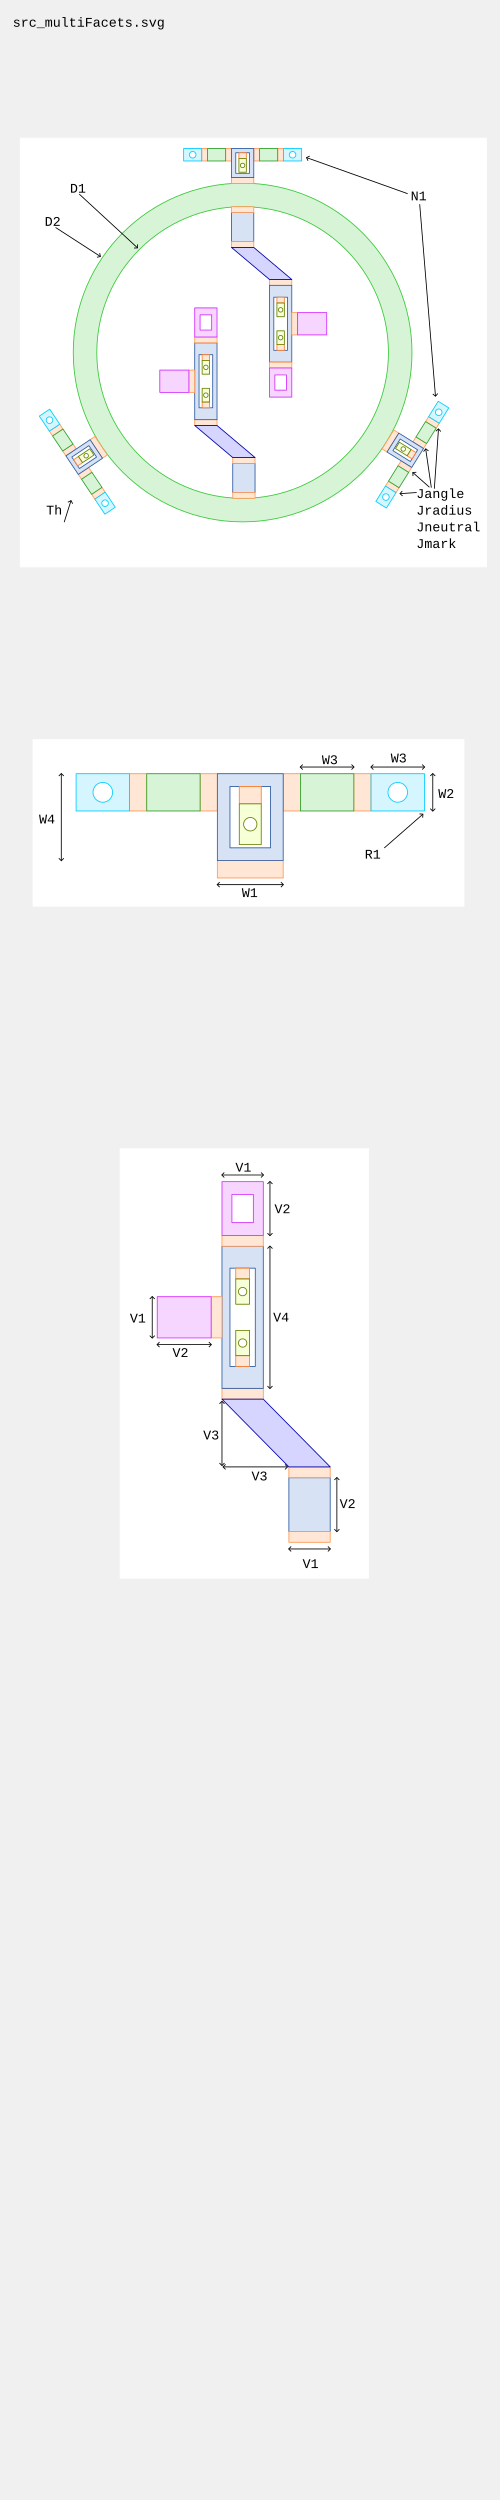
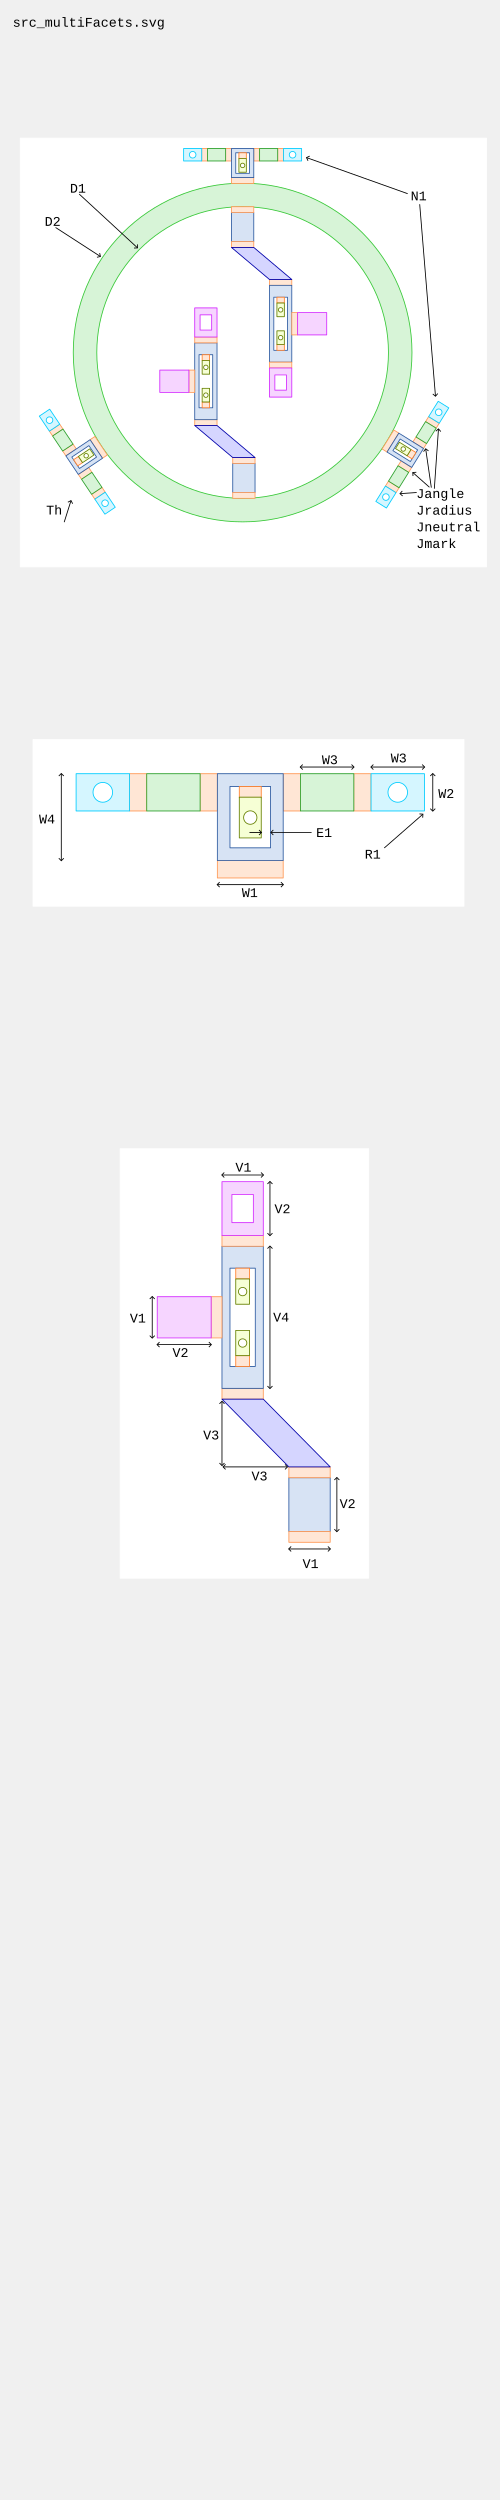
<svg xmlns="http://www.w3.org/2000/svg" width="600" height="3000" viewBox="0 0 158.75 793.75" version="1.1" id="svg1">
  <defs id="defs1">
+     <rect x="308.127" y="1188.36" width="54.958" height="48.652" id="rect25" />
    <rect x="345.93" y="1565.921" width="49.054" height="37.269" id="rect36" />
    <rect x="104.511" y="1892.005" width="64.869" height="56.76" id="rect35" />
    <rect x="127.936" y="1849.66" width="70.274" height="51.354" id="rect34" />
    <rect x="345.687" y="1908.222" width="86.772" height="62.166" id="rect33" />
    <rect x="98.204" y="1127.995" width="100.006" height="73.878" id="rect24" />
    <rect x="484.405" y="1210.883" width="67.88" height="50.453" id="rect23" />
    <rect x="392.549" y="1219.893" width="54.984" height="45.048" id="rect22" />
    <rect x="392.548" y="1120.788" width="72.494" height="63.968" id="rect21" />
    <rect x="265.864" y="1165.836" width="104.428" height="67.572" id="rect20" />
    <rect x="457.685" y="1054.117" width="58.29" height="61.265" id="rect19" />
    <rect x="156.316" y="653.643" width="63.067" height="42.795" id="rect13" />
    <rect x="499.579" y="583.368" width="87.393" height="100.907" id="rect9" />
    <rect x="492.822" y="226.14" width="39.192" height="49.553" id="rect7" />
    <rect x="44.597" y="258.124" width="41.444" height="41.894" id="rect6" />
    <marker style="overflow:visible" id="ArrowWide" refX="0" refY="0" orient="auto-start-reverse" markerWidth="1" markerHeight="1" viewBox="0 0 1 1" preserveAspectRatio="xMidYMid">
      <path style="fill:none;stroke:context-stroke;stroke-width:1;stroke-linecap:butt" d="M 3,-3 0,0 3,3" transform="rotate(180,0.125,0)" id="path6" />
    </marker>
    <rect x="72.185" y="220.608" width="46.268" height="45.051" id="rect5" />
    <rect x="15.29" y="17.838" width="305.794" height="72.626" id="rect1" />
    <rect x="392.549" y="1219.893" width="54.984" height="45.048" id="rect22-7" />
    <rect x="345.687" y="1908.222" width="86.772" height="62.166" id="rect33-6" />
    <rect x="345.687" y="1908.222" width="86.772" height="62.166" id="rect33-6-8" />
    <rect x="127.936" y="1849.66" width="70.274" height="51.354" id="rect34-7" />
    <rect x="127.936" y="1849.66" width="70.274" height="51.354" id="rect34-73" />
    <rect x="104.511" y="1892.005" width="64.869" height="56.76" id="rect35-9" />
+     <marker style="overflow:visible" id="ArrowWide-7" refX="0" refY="0" orient="auto-start-reverse" markerWidth="1" markerHeight="1" viewBox="0 0 1 1" preserveAspectRatio="xMidYMid">
+       <path style="fill:none;stroke:context-stroke;stroke-width:1;stroke-linecap:butt" d="M 3,-3 0,0 3,3" transform="rotate(180,0.125,0)" id="path6-5" />
+     </marker>
  </defs>
  <g id="layer1">
    <rect style="fill:#ffffff;stroke:#ffffff;stroke-width:0.265;stroke-linejoin:round;stroke-dasharray:none" id="rect38" width="136.829" height="52.92" x="10.489" y="234.802" />
    <rect style="fill:#ffffff;stroke:#ffffff;stroke-width:0.265;stroke-linejoin:round;stroke-dasharray:none" id="rect37" width="78.903" height="136.352" x="38.14" y="364.718" />
    <rect style="fill:#ffffff;stroke:#ffffff;stroke-width:0.265;stroke-linejoin:round;stroke-dasharray:none" id="rect14" width="148.033" height="136.114" x="6.436" y="43.861" />
    <circle style="fill:#d7f4d7;stroke:#37c837;stroke-width:0.265;stroke-linejoin:round" id="path1" cx="77.031" cy="111.923" r="53.77" />
    <circle style="fill:#ffffff;stroke:#37c837;stroke-width:0.265;stroke-linejoin:round" id="path1-1" cx="77.031" cy="111.923" r="46.3" />
    <rect style="fill:#d7e3f4;stroke:#2c5aa0;stroke-width:0.265;stroke-linejoin:round" id="rect3-4-9" width="7.079" height="9.234" x="-80.571" y="-76.711" transform="scale(-1)" />
    <rect style="fill:#ffe6d5;stroke:#ff9955;stroke-width:0.265;stroke-linejoin:round" id="rect2-8-63" width="7.079" height="1.854" x="-80.571" y="-67.477" transform="scale(-1)" />
    <rect style="fill:#ffe6d5;stroke:#ff9955;stroke-width:0.265;stroke-linejoin:round" id="rect2-8-6-8" width="7.079" height="1.854" x="-80.571" y="-78.565" transform="scale(-1)" />
    <rect style="fill:#ffe6d5;stroke:#ff9955;stroke-width:0.265;stroke-linejoin:round" id="rect2-8-6-5-5" width="7.079" height="1.854" x="-92.641" y="-90.598" transform="scale(-1)" />
    <path style="fill:#d5d5ff;stroke:#0000aa;stroke-width:0.265;stroke-linejoin:round" d="M 92.641,88.743 80.571,78.565 h -7.079 l 12.07,10.178 z" id="path4-6" />
    <rect style="fill:#d7e3f4;stroke:#2c5aa0;stroke-width:0.265;stroke-linejoin:round" id="rect3-4-7-1" width="7.079" height="24.39" x="-92.641" y="-114.988" transform="scale(-1)" />
    <rect style="fill:#ffe6d5;stroke:#ff9955;stroke-width:0.265;stroke-linejoin:round" id="rect2-8-6-5-7-1" width="7.079" height="1.854" x="-92.641" y="-116.842" transform="scale(-1)" />
    <rect style="fill:#f6d5ff;stroke:#d42aff;stroke-width:0.265;stroke-linejoin:round" id="rect3-4-1-5" width="7.079" height="9.234" x="-92.641" y="116.842" transform="scale(-1,1)" />
    <rect style="fill:#ffffff;stroke:#2c5aa0;stroke-width:0.265;stroke-linejoin:round" id="rect3-4-7-5-9" width="4.338" height="16.868" x="-91.27" y="-111.227" transform="scale(-1)" />
    <rect style="fill:#ffe6d5;stroke:#ff9955;stroke-width:0.265;stroke-linejoin:round" id="rect2-8-6-5-7-0-8" width="7.079" height="1.854" x="-106.332" y="-94.495" transform="matrix(0,-1,-1,0,0,0)" />
    <rect style="fill:#f6d5ff;stroke:#d42aff;stroke-width:0.265;stroke-linejoin:round" id="rect3-4-1-9-4" width="7.079" height="9.234" x="-106.332" y="-103.729" transform="matrix(0,-1,-1,0,0,0)" />
    <rect style="fill:#ffe6d5;stroke:#ff7f2a;stroke-width:0.265;stroke-linejoin:round" id="rect2-5-9-11-8" width="2.36" height="1.854" x="87.921" y="109.373" />
    <rect style="fill:#f6ffd5;stroke:#668000;stroke-width:0.265;stroke-linejoin:round" id="rect2-5-9-9-59-1" width="2.36" height="4.335" x="87.921" y="105.038" />
    <circle style="fill:#ffffff;stroke:#668000;stroke-width:0.265;stroke-linejoin:round" id="path3-1-7-0" cx="-89.101" cy="-107.205" r="0.716" transform="scale(-1)" />
    <rect style="fill:#ffe6d5;stroke:#ff7f2a;stroke-width:0.265;stroke-linejoin:round" id="rect2-5-9-11-1-3" width="2.36" height="1.854" x="87.921" y="-96.213" transform="scale(1,-1)" />
    <rect style="fill:#f6ffd5;stroke:#668000;stroke-width:0.265;stroke-linejoin:round" id="rect2-5-9-9-59-2-0" width="2.36" height="4.335" x="87.921" y="-100.547" transform="scale(1,-1)" />
    <circle style="fill:#ffffff;stroke:#668000;stroke-width:0.265;stroke-linejoin:round" id="path3-1-7-9-4" cx="-89.101" cy="98.38" r="0.716" transform="scale(-1,1)" />
    <rect style="fill:#ffffff;stroke:#d42aff;stroke-width:0.265;stroke-linejoin:round" id="rect3-4-1-8-4" width="3.676" height="4.832" x="-90.939" y="119.043" transform="scale(-1,1)" />
    <rect style="fill:#ffe6d5;stroke:#ff9955;stroke-width:0.265;stroke-linejoin:round" id="rect2-5-2-1" width="3.961" height="1.854" x="-51.109" y="80.571" transform="rotate(-90)" />
    <rect style="fill:#ffe6d5;stroke:#ff9955;stroke-width:0.265;stroke-linejoin:round" id="rect2" width="7.079" height="1.854" x="73.491" y="56.383" />
    <rect style="fill:#ffe6d5;stroke:#ff9955;stroke-width:0.265;stroke-linejoin:round" id="rect2-5" width="3.961" height="1.854" x="-51.109" y="71.637" transform="rotate(-90)" />
    <rect style="fill:#d7e3f4;stroke:#2c5aa0;stroke-width:0.265;stroke-linejoin:round" id="rect3" width="7.079" height="9.234" x="73.491" y="47.148" />
    <rect style="fill:#d7e3f4;stroke:#2c5aa0;stroke-width:0.265;stroke-linejoin:round" id="rect3-4" width="7.079" height="9.234" x="73.895" y="147.128" />
    <rect style="fill:#ffffff;stroke:#2c5aa0;stroke-width:0.265;stroke-linejoin:round" id="rect4" width="4.366" height="6.532" x="74.848" y="48.5" />
    <text xml:space="preserve" transform="scale(0.2645833)" id="text1" style="font-size:16px;line-height:normal;font-family:'Liberation Mono';-inkscape-font-specification:'Liberation Mono';text-decoration-color:#000000;white-space:pre;shape-inside:url(#rect1);display:inline;fill:#000000;stroke-width:1;-inkscape-stroke:none;stop-color:#000000">
-       <tspan x="15.289" y="32.074" id="tspan10">src_multiFacets.svg</tspan>
+       <tspan x="15.289" y="32.074" id="tspan1">src_multiFacets.svg</tspan>
    </text>
    <rect style="fill:#ffe6d5;stroke:#ff9955;stroke-width:0.265;stroke-linejoin:round" id="rect2-5-2" width="3.961" height="1.854" x="-51.109" y="64.043" transform="rotate(-90)" />
    <rect style="fill:#d7f4d7;stroke:#2ca02c;stroke-width:0.265;stroke-linejoin:round" id="rect2-5-2-7" width="3.961" height="5.741" x="-51.109" y="65.897" transform="rotate(-90)" />
    <rect style="fill:#d5f6ff;stroke:#00ccff;stroke-width:0.265;stroke-linejoin:round" id="rect2-5-2-7-6" width="3.961" height="5.741" x="-51.109" y="58.302" transform="rotate(-90)" />
    <rect style="fill:#ffe6d5;stroke:#ff9955;stroke-width:0.265;stroke-linejoin:round" id="rect2-5-6" width="3.961" height="1.854" x="-51.109" y="88.166" transform="rotate(-90)" />
    <rect style="fill:#d7f4d7;stroke:#2ca02c;stroke-width:0.265;stroke-linejoin:round" id="rect2-5-2-7-8" width="3.961" height="5.741" x="-51.109" y="82.425" transform="rotate(-90)" />
    <rect style="fill:#d5f6ff;stroke:#00ccff;stroke-width:0.265;stroke-linejoin:round" id="rect2-5-2-7-6-7" width="3.961" height="5.741" x="-51.109" y="90.02" transform="rotate(-90)" />
    <circle style="fill:#ffffff;stroke:#00ccff;stroke-width:0.265;stroke-linejoin:round" id="path3" cx="92.89" cy="49.129" r="1.053" />
    <circle style="fill:#ffffff;stroke:#00ccff;stroke-width:0.265;stroke-linejoin:round" id="path3-2" cx="61.172" cy="49.129" r="1.053" />
    <rect style="fill:#ffe6d5;stroke:#ff7f2a;stroke-width:0.265;stroke-linejoin:round" id="rect2-5-9" width="2.36" height="1.854" x="-78.211" y="-50.354" transform="scale(-1)" />
    <rect style="fill:#f6ffd5;stroke:#668000;stroke-width:0.265;stroke-linejoin:round" id="rect2-5-9-9" width="2.36" height="4.335" x="-78.211" y="-54.688" transform="scale(-1)" />
    <circle style="fill:#ffffff;stroke:#668000;stroke-width:0.265;stroke-linejoin:round" id="path3-1" cx="77.031" cy="52.521" r="0.716" />
    <rect style="fill:#ffe6d5;stroke:#ff9955;stroke-width:0.265;stroke-linejoin:round" id="rect2-5-2-1-8" width="3.961" height="1.854" x="185.451" y="56.886" transform="rotate(31.90927)" />
    <rect style="fill:#ffe6d5;stroke:#ff9955;stroke-width:0.265;stroke-linejoin:round" id="rect2-4" width="7.079" height="1.854" x="49.806" y="-180.178" transform="rotate(121.9093)" />
    <rect style="fill:#ffe6d5;stroke:#ff9955;stroke-width:0.265;stroke-linejoin:round" id="rect2-5-5" width="3.961" height="1.854" x="185.451" y="47.952" transform="rotate(31.90927)" />
    <rect style="fill:#d7e3f4;stroke:#2c5aa0;stroke-width:0.265;stroke-linejoin:round" id="rect3-0" width="7.079" height="9.234" x="49.806" y="-189.412" transform="rotate(121.9093)" />
    <rect style="fill:#ffffff;stroke:#2c5aa0;stroke-width:0.265;stroke-linejoin:round" id="rect4-3" width="4.366" height="6.532" x="51.163" y="-188.061" transform="rotate(121.9093)" />
    <rect style="fill:#ffe6d5;stroke:#ff9955;stroke-width:0.265;stroke-linejoin:round" id="rect2-5-2-6" width="3.961" height="1.854" x="185.451" y="40.357" transform="rotate(31.90927)" />
    <rect style="fill:#d7f4d7;stroke:#2ca02c;stroke-width:0.265;stroke-linejoin:round" id="rect2-5-2-7-1" width="3.961" height="5.741" x="185.451" y="42.211" transform="rotate(31.90927)" />
    <rect style="fill:#d5f6ff;stroke:#00ccff;stroke-width:0.265;stroke-linejoin:round" id="rect2-5-2-7-6-0" width="3.961" height="5.741" x="185.451" y="34.617" transform="rotate(31.90927)" />
    <rect style="fill:#ffe6d5;stroke:#ff9955;stroke-width:0.265;stroke-linejoin:round" id="rect2-5-6-6" width="3.961" height="1.854" x="185.451" y="64.481" transform="rotate(31.90927)" />
    <rect style="fill:#d7f4d7;stroke:#2ca02c;stroke-width:0.265;stroke-linejoin:round" id="rect2-5-2-7-8-3" width="3.961" height="5.741" x="185.451" y="58.74" transform="rotate(31.90927)" />
    <rect style="fill:#d5f6ff;stroke:#00ccff;stroke-width:0.265;stroke-linejoin:round" id="rect2-5-2-7-6-7-2" width="3.961" height="5.741" x="185.451" y="66.335" transform="rotate(31.90927)" />
    <circle style="fill:#ffffff;stroke:#00ccff;stroke-width:0.265;stroke-linejoin:round" id="path3-0" cx="69.205" cy="-187.432" r="1.053" transform="rotate(121.9093)" />
    <circle style="fill:#ffffff;stroke:#00ccff;stroke-width:0.265;stroke-linejoin:round" id="path3-2-6" cx="37.487" cy="-187.432" r="1.053" transform="rotate(121.9093)" />
    <rect style="fill:#ffe6d5;stroke:#ff7f2a;stroke-width:0.265;stroke-linejoin:round" id="rect2-5-9-1" width="2.36" height="1.854" x="-54.526" y="186.207" transform="rotate(-58.09073)" />
    <rect style="fill:#f6ffd5;stroke:#668000;stroke-width:0.265;stroke-linejoin:round" id="rect2-5-9-9-5" width="2.36" height="4.335" x="-54.526" y="181.872" transform="rotate(-58.09073)" />
    <circle style="fill:#ffffff;stroke:#668000;stroke-width:0.265;stroke-linejoin:round" id="path3-1-5" cx="53.346" cy="-184.039" r="0.716" transform="rotate(121.9093)" />
    <rect style="fill:#ffe6d5;stroke:#ff9955;stroke-width:0.265;stroke-linejoin:round" id="rect2-5-2-1-8-5" width="3.961" height="1.854" x="59.099" y="139.031" transform="matrix(-0.8312777,0.5558574,0.5558574,0.8312777,0,0)" />
    <rect style="fill:#ffe6d5;stroke:#ff9955;stroke-width:0.265;stroke-linejoin:round" id="rect2-4-6" width="7.079" height="1.854" x="131.952" y="-53.825" transform="matrix(0.5558574,0.8312777,0.8312777,-0.5558574,0,0)" />
    <rect style="fill:#ffe6d5;stroke:#ff9955;stroke-width:0.265;stroke-linejoin:round" id="rect2-5-5-9" width="3.961" height="1.854" x="59.099" y="130.098" transform="matrix(-0.8312777,0.5558574,0.5558574,0.8312777,0,0)" />
    <rect style="fill:#d7e3f4;stroke:#2c5aa0;stroke-width:0.265;stroke-linejoin:round" id="rect3-0-3" width="7.079" height="9.234" x="131.952" y="-63.06" transform="matrix(0.5558574,0.8312777,0.8312777,-0.5558574,0,0)" />
    <rect style="fill:#ffffff;stroke:#2c5aa0;stroke-width:0.265;stroke-linejoin:round" id="rect4-3-7" width="4.366" height="6.532" x="133.308" y="-61.709" transform="matrix(0.5558574,0.8312777,0.8312777,-0.5558574,0,0)" />
    <rect style="fill:#ffe6d5;stroke:#ff9955;stroke-width:0.265;stroke-linejoin:round" id="rect2-5-2-6-4" width="3.961" height="1.854" x="59.099" y="122.503" transform="matrix(-0.8312777,0.5558574,0.5558574,0.8312777,0,0)" />
    <rect style="fill:#d7f4d7;stroke:#2ca02c;stroke-width:0.265;stroke-linejoin:round" id="rect2-5-2-7-1-5" width="3.961" height="5.741" x="59.099" y="124.357" transform="matrix(-0.8312777,0.5558574,0.5558574,0.8312777,0,0)" />
    <rect style="fill:#d5f6ff;stroke:#00ccff;stroke-width:0.265;stroke-linejoin:round" id="rect2-5-2-7-6-0-2" width="3.961" height="5.741" x="59.099" y="116.762" transform="matrix(-0.8312777,0.5558574,0.5558574,0.8312777,0,0)" />
    <rect style="fill:#ffe6d5;stroke:#ff9955;stroke-width:0.265;stroke-linejoin:round" id="rect2-5-6-6-5" width="3.961" height="1.854" x="59.099" y="146.626" transform="matrix(-0.8312777,0.5558574,0.5558574,0.8312777,0,0)" />
    <rect style="fill:#d7f4d7;stroke:#2ca02c;stroke-width:0.265;stroke-linejoin:round" id="rect2-5-2-7-8-3-4" width="3.961" height="5.741" x="59.099" y="140.885" transform="matrix(-0.8312777,0.5558574,0.5558574,0.8312777,0,0)" />
    <rect style="fill:#d5f6ff;stroke:#00ccff;stroke-width:0.265;stroke-linejoin:round" id="rect2-5-2-7-6-7-2-7" width="3.961" height="5.741" x="59.099" y="148.48" transform="matrix(-0.8312777,0.5558574,0.5558574,0.8312777,0,0)" />
    <circle style="fill:#ffffff;stroke:#00ccff;stroke-width:0.265;stroke-linejoin:round" id="path3-0-4" cx="151.35" cy="-61.079" r="1.053" transform="matrix(0.5558574,0.8312777,0.8312777,-0.5558574,0,0)" />
    <circle style="fill:#ffffff;stroke:#00ccff;stroke-width:0.265;stroke-linejoin:round" id="path3-2-6-4" cx="119.632" cy="-61.079" r="1.053" transform="matrix(0.5558574,0.8312777,0.8312777,-0.5558574,0,0)" />
    <rect style="fill:#ffe6d5;stroke:#ff7f2a;stroke-width:0.265;stroke-linejoin:round" id="rect2-5-9-1-3" width="2.36" height="1.854" x="-136.671" y="59.854" transform="matrix(-0.5558574,-0.8312777,-0.8312777,0.5558574,0,0)" />
    <rect style="fill:#f6ffd5;stroke:#668000;stroke-width:0.265;stroke-linejoin:round" id="rect2-5-9-9-5-0" width="2.36" height="4.335" x="-136.671" y="55.52" transform="matrix(-0.5558574,-0.8312777,-0.8312777,0.5558574,0,0)" />
    <circle style="fill:#ffffff;stroke:#668000;stroke-width:0.265;stroke-linejoin:round" id="path3-1-5-7" cx="135.491" cy="-57.687" r="0.716" transform="matrix(0.5558574,0.8312777,0.8312777,-0.5558574,0,0)" />
    <rect style="fill:#ffe6d5;stroke:#ff9955;stroke-width:0.265;stroke-linejoin:round" id="rect2-8" width="7.079" height="1.854" x="73.895" y="156.363" />
    <rect style="fill:#ffe6d5;stroke:#ff9955;stroke-width:0.265;stroke-linejoin:round" id="rect2-8-6" width="7.079" height="1.854" x="73.895" y="145.274" />
    <rect style="fill:#ffe6d5;stroke:#ff9955;stroke-width:0.265;stroke-linejoin:round" id="rect2-8-6-5" width="7.079" height="1.854" x="61.825" y="133.242" />
    <path style="fill:#d5d5ff;stroke:#0000aa;stroke-width:0.265;stroke-linejoin:round" d="m 61.825,135.096 12.07,10.178 h 7.079 L 68.904,135.096 Z" id="path4" />
    <rect style="fill:#d7e3f4;stroke:#2c5aa0;stroke-width:0.265;stroke-linejoin:round" id="rect3-4-7" width="7.079" height="24.39" x="61.825" y="108.852" />
    <rect style="fill:#ffe6d5;stroke:#ff9955;stroke-width:0.265;stroke-linejoin:round" id="rect2-8-6-5-7" width="7.079" height="1.854" x="61.825" y="106.997" />
    <rect style="fill:#f6d5ff;stroke:#d42aff;stroke-width:0.265;stroke-linejoin:round" id="rect3-4-1" width="7.079" height="9.234" x="61.825" y="-106.997" transform="scale(1,-1)" />
    <rect style="fill:#ffffff;stroke:#2c5aa0;stroke-width:0.265;stroke-linejoin:round" id="rect3-4-7-5" width="4.338" height="16.868" x="63.195" y="112.613" />
    <rect style="fill:#ffe6d5;stroke:#ff9955;stroke-width:0.265;stroke-linejoin:round" id="rect2-8-6-5-7-0" width="7.079" height="1.854" x="117.507" y="59.97" transform="matrix(0,1,1,0,0,0)" />
    <rect style="fill:#f6d5ff;stroke:#d42aff;stroke-width:0.265;stroke-linejoin:round" id="rect3-4-1-9" width="7.079" height="9.234" x="117.507" y="50.736" transform="matrix(0,1,1,0,0,0)" />
    <rect style="fill:#ffe6d5;stroke:#ff7f2a;stroke-width:0.265;stroke-linejoin:round" id="rect2-5-9-11" width="2.36" height="1.854" x="-66.544" y="-114.467" transform="scale(-1)" />
    <rect style="fill:#f6ffd5;stroke:#668000;stroke-width:0.265;stroke-linejoin:round" id="rect2-5-9-9-59" width="2.36" height="4.335" x="-66.544" y="-118.801" transform="scale(-1)" />
    <circle style="fill:#ffffff;stroke:#668000;stroke-width:0.265;stroke-linejoin:round" id="path3-1-7" cx="65.364" cy="116.634" r="0.716" />
    <rect style="fill:#ffe6d5;stroke:#ff7f2a;stroke-width:0.265;stroke-linejoin:round" id="rect2-5-9-11-1" width="2.36" height="1.854" x="-66.544" y="127.626" transform="scale(-1,1)" />
    <rect style="fill:#f6ffd5;stroke:#668000;stroke-width:0.265;stroke-linejoin:round" id="rect2-5-9-9-59-2" width="2.36" height="4.335" x="-66.544" y="123.292" transform="scale(-1,1)" />
    <circle style="fill:#ffffff;stroke:#668000;stroke-width:0.265;stroke-linejoin:round" id="path3-1-7-9" cx="65.364" cy="-125.459" r="0.716" transform="scale(1,-1)" />
    <rect style="fill:#ffffff;stroke:#d42aff;stroke-width:0.265;stroke-linejoin:round" id="rect3-4-1-8" width="3.676" height="4.832" x="63.526" y="-104.796" transform="scale(1,-1)" />
    <rect style="fill:#ffe6d5;stroke:#ff9955;stroke-width:0.265;stroke-linejoin:round" id="rect2-5-2-1-6" width="11.824" height="5.474" x="-257.478" y="89.913" transform="rotate(-90)" />
    <rect style="fill:#ffe6d5;stroke:#ff9955;stroke-width:0.265;stroke-linejoin:round" id="rect2-3" width="20.902" height="5.535" x="69.011" y="273.219" />
    <rect style="fill:#ffe6d5;stroke:#ff9955;stroke-width:0.265;stroke-linejoin:round" id="rect2-5-1" width="11.824" height="5.474" x="-257.478" y="63.537" transform="rotate(-90)" />
    <rect style="fill:#d7e3f4;stroke:#2c5aa0;stroke-width:0.265;stroke-linejoin:round" id="rect3-7" width="20.902" height="27.565" x="69.011" y="245.654" />
    <rect style="fill:#ffffff;stroke:#2c5aa0;stroke-width:0.265;stroke-linejoin:round" id="rect4-5" width="12.892" height="19.497" x="73.016" y="249.688" />
    <rect style="fill:#ffe6d5;stroke:#ff9955;stroke-width:0.265;stroke-linejoin:round" id="rect2-5-2-9" width="11.824" height="5.474" x="-257.478" y="41.113" transform="rotate(-90)" />
    <rect style="fill:#d7f4d7;stroke:#2ca02c;stroke-width:0.265;stroke-linejoin:round" id="rect2-5-2-7-62" width="11.824" height="16.949" x="-257.478" y="46.587" transform="rotate(-90)" />
    <rect style="fill:#d5f6ff;stroke:#00ccff;stroke-width:0.265;stroke-linejoin:round" id="rect2-5-2-7-6-1" width="11.824" height="16.949" x="-257.478" y="24.164" transform="rotate(-90)" />
    <rect style="fill:#ffe6d5;stroke:#ff9955;stroke-width:0.265;stroke-linejoin:round" id="rect2-5-6-7" width="11.824" height="5.474" x="-257.478" y="112.336" transform="rotate(-90)" />
    <rect style="fill:#d7f4d7;stroke:#2ca02c;stroke-width:0.265;stroke-linejoin:round" id="rect2-5-2-7-8-8" width="11.824" height="16.949" x="-257.478" y="95.387" transform="rotate(-90)" />
    <rect style="fill:#d5f6ff;stroke:#00ccff;stroke-width:0.265;stroke-linejoin:round" id="rect2-5-2-7-6-7-5" width="11.824" height="16.949" x="-257.478" y="117.811" transform="rotate(-90)" />
    <ellipse style="fill:#ffffff;stroke:#00ccff;stroke-width:0.265;stroke-linejoin:round" id="path3-7" cx="126.285" cy="251.566" rx="3.11" ry="3.145" />
    <ellipse style="fill:#ffffff;stroke:#00ccff;stroke-width:0.265;stroke-linejoin:round" id="path3-2-4" cx="32.639" cy="251.566" rx="3.11" ry="3.145" />
-     <rect style="fill:#ffe6d5;stroke:#ff7f2a;stroke-width:0.265;stroke-linejoin:round" id="rect2-5-9-18" width="6.967" height="5.535" x="-82.946" y="-255.223" transform="scale(-1)" />
-     <rect style="fill:#f6ffd5;stroke:#668000;stroke-width:0.265;stroke-linejoin:round" id="rect2-5-9-9-597" width="6.967" height="12.939" x="-82.946" y="-268.162" transform="scale(-1)" />
-     <ellipse style="fill:#ffffff;stroke:#668000;stroke-width:0.265;stroke-linejoin:round" id="path3-1-53" cx="79.462" cy="261.692" rx="2.115" ry="2.138" />
+     <rect style="fill:#ffe6d5;stroke:#ff7f2a;stroke-width:0.265;stroke-linejoin:round" id="rect2-5-9-18" width="6.967" height="3.628" x="-82.946" y="-253.316" transform="scale(-1)" />
+     <rect style="fill:#f6ffd5;stroke:#668000;stroke-width:0.265;stroke-linejoin:round" id="rect2-5-9-9-597" width="6.967" height="12.939" x="-82.946" y="-266.045" transform="scale(-1)" />
+     <ellipse style="fill:#ffffff;stroke:#668000;stroke-width:0.265;stroke-linejoin:round" id="path3-1-53" cx="79.462" cy="259.576" rx="2.115" ry="2.138" />
    <rect style="fill:#d7e3f4;stroke:#2c5aa0;stroke-width:0.265;stroke-linejoin:round" id="rect3-4-18" width="13.121" height="17.081" x="91.716" y="469.166" />
    <rect style="fill:#ffe6d5;stroke:#ff9955;stroke-width:0.265;stroke-linejoin:round" id="rect2-8-9" width="13.121" height="3.43" x="91.716" y="486.247" />
    <rect style="fill:#ffe6d5;stroke:#ff9955;stroke-width:0.265;stroke-linejoin:round" id="rect2-8-6-6" width="13.121" height="3.43" x="91.716" y="465.736" />
    <rect style="fill:#ffe6d5;stroke:#ff9955;stroke-width:0.265;stroke-linejoin:round" id="rect2-8-6-5-4" width="13.121" height="3.43" x="70.476" y="440.802" />
    <path style="fill:#d5d5ff;stroke:#0000aa;stroke-width:0.265;stroke-linejoin:round" d="m 70.476,444.232 21.241,21.504 H 104.837 L 83.597,444.232 Z" id="path4-3" />
    <rect style="fill:#d7e3f4;stroke:#2c5aa0;stroke-width:0.265;stroke-linejoin:round" id="rect3-4-7-3" width="13.121" height="45.115" x="70.476" y="395.687" />
    <rect style="fill:#ffe6d5;stroke:#ff9955;stroke-width:0.265;stroke-linejoin:round" id="rect2-8-6-5-7-3" width="13.121" height="3.43" x="70.476" y="392.258" />
    <rect style="fill:#f6d5ff;stroke:#d42aff;stroke-width:0.265;stroke-linejoin:round" id="rect3-4-1-86" width="13.121" height="17.081" x="70.476" y="-392.258" transform="scale(1,-1)" />
    <rect style="fill:#ffffff;stroke:#2c5aa0;stroke-width:0.265;stroke-linejoin:round" id="rect3-4-7-5-0" width="8.04" height="31.201" x="73.016" y="402.644" />
    <rect style="fill:#ffe6d5;stroke:#ff9955;stroke-width:0.265;stroke-linejoin:round" id="rect2-8-6-5-7-0-4" width="13.095" height="3.437" x="411.697" y="67.039" transform="matrix(0,1,1,0,0,0)" />
    <rect style="fill:#f6d5ff;stroke:#d42aff;stroke-width:0.265;stroke-linejoin:round" id="rect3-4-1-9-8" width="13.095" height="17.115" x="411.697" y="49.924" transform="matrix(0,1,1,0,0,0)" />
    <rect style="fill:#ffe6d5;stroke:#ff7f2a;stroke-width:0.265;stroke-linejoin:round" id="rect2-5-9-11-88" width="4.374" height="3.43" x="-79.223" y="-406.074" transform="scale(-1)" />
    <rect style="fill:#f6ffd5;stroke:#668000;stroke-width:0.265;stroke-linejoin:round" id="rect2-5-9-9-59-9" width="4.374" height="8.018" x="-79.223" y="-414.092" transform="scale(-1)" />
    <ellipse style="fill:#ffffff;stroke:#668000;stroke-width:0.265;stroke-linejoin:round" id="path3-1-7-7" cx="77.036" cy="410.083" rx="1.328" ry="1.325" />
    <rect style="fill:#ffe6d5;stroke:#ff7f2a;stroke-width:0.265;stroke-linejoin:round" id="rect2-5-9-11-1-7" width="4.374" height="3.43" x="-79.223" y="430.416" transform="scale(-1,1)" />
    <rect style="fill:#f6ffd5;stroke:#668000;stroke-width:0.265;stroke-linejoin:round" id="rect2-5-9-9-59-2-6" width="4.374" height="8.018" x="-79.223" y="422.398" transform="scale(-1,1)" />
    <ellipse style="fill:#ffffff;stroke:#668000;stroke-width:0.265;stroke-linejoin:round" id="path3-1-7-9-43" cx="77.036" cy="-426.407" transform="scale(1,-1)" rx="1.328" ry="1.325" />
    <rect style="fill:#ffffff;stroke:#d42aff;stroke-width:0.265;stroke-linejoin:round" id="rect3-4-1-8-0" width="6.813" height="8.938" x="73.63" y="-388.186" transform="scale(1,-1)" />
    <text xml:space="preserve" transform="matrix(0.2645833,0,0,0.2645833,3.098909,-0.9535106)" id="text5" style="font-size:16px;line-height:normal;font-family:'Liberation Mono';-inkscape-font-specification:'Liberation Mono';text-decoration-color:#000000;white-space:pre;shape-inside:url(#rect5);fill:#000000;stroke-width:1;-inkscape-stroke:none;stop-color:#000000">
-       <tspan x="72.186" y="234.844" id="tspan11">D1</tspan>
+       <tspan x="72.186" y="234.844" id="tspan2">D1</tspan>
    </text>
    <path style="fill:#000000;stroke:#000000;stroke-width:0.265;stroke-linejoin:round;stroke-dasharray:none;marker-end:url(#ArrowWide)" d="M 25.149,61.621 43.623,78.665" id="path5" />
    <text xml:space="preserve" transform="matrix(0.2645833,0,0,0.2645833,2.383777,-0.3575665)" id="text6" style="font-size:16px;line-height:normal;font-family:'Liberation Mono';-inkscape-font-specification:'Liberation Mono';text-decoration-color:#000000;white-space:pre;shape-inside:url(#rect6);fill:#000000;stroke-width:1;-inkscape-stroke:none;stop-color:#000000">
-       <tspan x="44.598" y="272.359" id="tspan12">D2</tspan>
+       <tspan x="44.598" y="272.359" id="tspan3">D2</tspan>
    </text>
    <path style="fill:#000000;stroke:#000000;stroke-width:0.265;stroke-linejoin:round;stroke-dasharray:none;marker-end:url(#ArrowWide)" d="m 17.64,72.228 14.183,9.178" id="path7" />
    <text xml:space="preserve" transform="scale(0.2645833)" id="text7" style="font-size:16px;line-height:normal;font-family:'Liberation Mono';-inkscape-font-specification:'Liberation Mono';text-decoration-color:#000000;white-space:pre;shape-inside:url(#rect7);fill:#000000;stroke-width:1;-inkscape-stroke:none;stop-color:#000000">
-       <tspan x="492.822" y="240.377" id="tspan13">N1</tspan>
+       <tspan x="492.822" y="240.377" id="tspan4">N1</tspan>
    </text>
    <path style="fill:#000000;stroke:#000000;stroke-width:0.265;stroke-linejoin:round;stroke-dasharray:none;marker-start:url(#ArrowWide)" d="m 97.377,50.059 32.062,11.442" id="path8" />
    <path style="fill:#000000;stroke:#000000;stroke-width:0.265;stroke-linejoin:round;stroke-dasharray:none;marker-end:url(#ArrowWide)" d="m 133.253,64.839 5.006,60.905" id="path9" />
    <text xml:space="preserve" transform="scale(0.2645833)" id="text9" style="font-size:16px;line-height:normal;font-family:'Liberation Mono';-inkscape-font-specification:'Liberation Mono';text-decoration-color:#000000;white-space:pre;shape-inside:url(#rect9);fill:#000000;stroke-width:1;-inkscape-stroke:none;stop-color:#000000">
-       <tspan x="499.58" y="597.606" id="tspan14">Jangle
+       <tspan x="499.58" y="597.606" id="tspan5">Jangle
</tspan>
-       <tspan x="499.58" y="617.606" id="tspan15">Jradius
+       <tspan x="499.58" y="617.606" id="tspan6">Jradius
</tspan>
-       <tspan x="499.58" y="637.606" id="tspan16">Jneutral
+       <tspan x="499.58" y="637.606" id="tspan7">Jneutral
</tspan>
-       <tspan x="499.58" y="657.606" id="tspan17">Jmark</tspan>
+       <tspan x="499.58" y="657.606" id="tspan8">Jmark</tspan>
    </text>
    <path style="fill:#000000;stroke:#000000;stroke-width:0.265;stroke-linejoin:round;stroke-dasharray:none;marker-start:url(#ArrowWide)" d="m 127.055,156.733 5.244,-0.358" id="path10" />
    <path style="fill:#000000;stroke:#000000;stroke-width:0.265;stroke-linejoin:round;stroke-dasharray:none;marker-start:url(#ArrowWide)" d="m 131.108,150.059 5.244,4.648" id="path11" />
    <path style="fill:#000000;stroke:#000000;stroke-width:0.265;stroke-linejoin:round;stroke-dasharray:none;marker-start:url(#ArrowWide)" d="m 135.16,142.55 1.788,12.276" id="path12" />
    <path style="fill:#000000;stroke:#000000;stroke-width:0.265;stroke-linejoin:round;stroke-dasharray:none;marker-start:url(#ArrowWide)" d="m 139.213,136.233 -1.311,18.939" id="path13" />
    <text xml:space="preserve" transform="matrix(0.2645833,0,0,0.2645833,-26.6983,-13.34915)" id="text13" style="font-size:16px;line-height:normal;font-family:'Liberation Mono';-inkscape-font-specification:'Liberation Mono';text-decoration-color:#000000;white-space:pre;shape-inside:url(#rect13);fill:#000000;stroke-width:1;-inkscape-stroke:none;stop-color:#000000">
-       <tspan x="156.316" y="667.879" id="tspan18">Th</tspan>
+       <tspan x="156.316" y="667.879" id="tspan9">Th</tspan>
    </text>
    <path style="fill:#000000;stroke:#000000;stroke-width:0.265;stroke-linejoin:round;stroke-dasharray:none;marker-end:url(#ArrowWide)" d="m 20.381,165.792 2.145,-6.794" id="path14" />
    <path style="fill:#ffffff;stroke:#000000;stroke-width:0.265;stroke-linejoin:round;stroke-dasharray:none;marker-start:url(#ArrowWide);marker-end:url(#ArrowWide)" d="M 69.011,280.871 H 89.913" id="path2" />
    <path style="fill:#ffffff;stroke:#000000;stroke-width:0.265;stroke-linejoin:round;stroke-dasharray:none;marker-start:url(#ArrowWide);marker-end:url(#ArrowWide)" d="m 137.406,245.654 v 11.824" id="path15" />
    <path style="fill:#ffffff;stroke:#000000;stroke-width:0.265;stroke-linejoin:round;stroke-dasharray:none;marker-start:url(#ArrowWide);marker-end:url(#ArrowWide)" d="m 117.811,243.537 h 16.949" id="path16" />
    <path style="fill:#ffffff;stroke:#000000;stroke-width:0.265;stroke-linejoin:round;stroke-dasharray:none;marker-start:url(#ArrowWide);marker-end:url(#ArrowWide)" d="m 19.463,245.654 -1.4e-4,27.565" id="path17" />
    <path style="fill:#ffffff;stroke:#000000;stroke-width:0.265;stroke-linejoin:round;stroke-dasharray:none;marker-start:url(#ArrowWide);marker-end:url(#ArrowWide)" d="M 95.387,243.537 H 112.336" id="path18" />
    <path style="fill:#ffffff;stroke:#000000;stroke-width:0.265;stroke-linejoin:round;stroke-dasharray:none;marker-start:url(#ArrowWide)" d="m 134.231,258.537 -12.234,10.697" id="path19" />
    <text xml:space="preserve" transform="matrix(0.2645833,0,0,0.2645833,-5.291667,-10.05417)" id="text19" style="font-size:16px;line-height:normal;font-family:'Liberation Mono';-inkscape-font-specification:'Liberation Mono';text-decoration-color:#000000;white-space:pre;shape-inside:url(#rect19);fill:#000000;stroke-width:1;-inkscape-stroke:none;stop-color:#000000">
-       <tspan x="457.686" y="1068.354" id="tspan23">R1</tspan>
+       <tspan x="457.686" y="1068.354" id="tspan10">R1</tspan>
    </text>
    <text xml:space="preserve" transform="matrix(0.2645833,0,0,0.2645833,6.436196,-27.41343)" id="text20" style="font-size:16px;line-height:normal;font-family:'Liberation Mono';-inkscape-font-specification:'Liberation Mono';text-decoration-color:#000000;white-space:pre;shape-inside:url(#rect20);fill:#000000;stroke-width:1;-inkscape-stroke:none;stop-color:#000000">
-       <tspan x="265.863" y="1180.072" id="tspan25">W1</tspan>
+       <tspan x="265.863" y="1180.072" id="tspan11">W1</tspan>
    </text>
    <text xml:space="preserve" transform="matrix(0.2645833,0,0,0.2645833,35.27989,-46.9604)" id="text21" style="font-size:16px;line-height:normal;font-family:'Liberation Mono';-inkscape-font-specification:'Liberation Mono';text-decoration-color:#000000;white-space:pre;shape-inside:url(#rect21);fill:#000000;stroke-width:1;-inkscape-stroke:none;stop-color:#000000">
-       <tspan x="392.549" y="1135.024" id="tspan26">W2</tspan>
+       <tspan x="392.549" y="1135.024" id="tspan12">W2</tspan>
    </text>
    <text xml:space="preserve" transform="matrix(0.2645833,0,0,0.2645833,-1.668643,-83.90893)" id="text22" style="font-size:16px;line-height:normal;font-family:'Liberation Mono';-inkscape-font-specification:'Liberation Mono';text-decoration-color:#000000;white-space:pre;shape-inside:url(#rect22);fill:#000000;stroke-width:1;-inkscape-stroke:none;stop-color:#000000">
-       <tspan x="392.549" y="1234.129" id="tspan27">W3</tspan>
+       <tspan x="392.549" y="1234.129" id="tspan13">W3</tspan>
    </text>
    <text xml:space="preserve" transform="matrix(0.2645833,0,0,0.2645833,20.2015,-84.46291)" id="text22-3" style="font-size:16px;line-height:normal;font-family:'Liberation Mono';-inkscape-font-specification:'Liberation Mono';text-decoration-color:#000000;white-space:pre;shape-inside:url(#rect22-7);display:inline;fill:#000000;stroke-width:1;-inkscape-stroke:none;stop-color:#000000">
-       <tspan x="392.549" y="1234.129" id="tspan28">W3</tspan>
+       <tspan x="392.549" y="1234.129" id="tspan14">W3</tspan>
    </text>
    <text xml:space="preserve" transform="matrix(0.2645833,0,0,0.2645833,-13.58753,-40.76258)" id="text23" style="font-size:16px;line-height:normal;font-family:'Liberation Mono';-inkscape-font-specification:'Liberation Mono';text-decoration-color:#000000;white-space:pre;shape-inside:url(#rect24);fill:#000000;stroke-width:1;-inkscape-stroke:none;stop-color:#000000">
-       <tspan x="98.203" y="1142.233" id="tspan29">W4</tspan>
+       <tspan x="98.203" y="1142.233" id="tspan15">W4</tspan>
    </text>
    <path style="fill:#ffffff;stroke:#000000;stroke-width:0.265;stroke-linejoin:round;stroke-dasharray:none;marker-start:url(#ArrowWide);marker-end:url(#ArrowWide)" d="M 91.716,491.794 H 104.837" id="path24" />
    <path style="fill:#ffffff;stroke:#000000;stroke-width:0.265;stroke-linejoin:round;stroke-dasharray:none;marker-start:url(#ArrowWide);marker-end:url(#ArrowWide)" d="M 106.954,469.166 V 486.247" id="path25" />
    <rect style="fill:#ffffff;stroke:#000000;stroke-width:0.265;stroke-linejoin:round;stroke-dasharray:none" id="rect27" width="21.241" height="21.504" x="-44.423" y="434.935" />
    <path style="fill:#ffffff;stroke:#000000;stroke-width:0.265;stroke-linejoin:round;stroke-dasharray:none;marker-start:url(#ArrowWide);marker-end:url(#ArrowWide)" d="m 48.336,411.697 v 13.095" id="path27" />
    <path style="fill:#ffffff;stroke:#000000;stroke-width:0.265;stroke-linejoin:round;stroke-dasharray:none;marker-start:url(#ArrowWide);marker-end:url(#ArrowWide)" d="M 67.039,426.909 H 49.924" id="path28" />
    <path style="fill:#ffffff;stroke:#000000;stroke-width:0.265;stroke-linejoin:round;stroke-dasharray:none;marker-start:url(#ArrowWide);marker-end:url(#ArrowWide)" d="m 85.713,395.687 v 45.115" id="path29" />
    <path style="fill:#ffffff;stroke:#000000;stroke-width:0.265;stroke-linejoin:round;stroke-dasharray:none;marker-start:url(#ArrowWide);marker-end:url(#ArrowWide)" d="M 70.476,373.06 H 83.597" id="path30" />
    <path style="fill:#ffffff;stroke:#000000;stroke-width:0.265;stroke-linejoin:round;stroke-dasharray:none;marker-start:url(#ArrowWide);marker-end:url(#ArrowWide)" d="m 85.713,375.176 v 17.081" id="path31" />
    <path style="fill:#ffffff;stroke:#000000;stroke-width:0.265;stroke-linejoin:round;stroke-dasharray:none;marker-start:url(#ArrowWide);marker-end:url(#ArrowWide)" d="M 70.886,465.736 H 91.221" id="path32" />
    <path style="fill:#ffffff;stroke:#000000;stroke-width:0.265;stroke-linejoin:round;stroke-dasharray:none;marker-start:url(#ArrowWide);marker-end:url(#ArrowWide)" d="m 70.476,444.976 v 20.27" id="path33" />
    <text xml:space="preserve" transform="matrix(0.2645833,0,0,0.2645833,4.603627,-10.79994)" id="text33" style="font-size:16px;line-height:normal;font-family:'Liberation Mono';-inkscape-font-specification:'Liberation Mono';text-decoration-color:#000000;white-space:pre;shape-inside:url(#rect33);fill:#000000;stroke-width:1;-inkscape-stroke:none;stop-color:#000000">
-       <tspan x="345.688" y="1922.459" id="tspan30">V1</tspan>
+       <tspan x="345.688" y="1922.459" id="tspan16">V1</tspan>
    </text>
    <text xml:space="preserve" transform="matrix(0.2645833,0,0,0.2645833,-50.23315,-88.74407)" id="text33-6" style="font-size:16px;line-height:normal;font-family:'Liberation Mono';-inkscape-font-specification:'Liberation Mono';text-decoration-color:#000000;white-space:pre;shape-inside:url(#rect33-6);display:inline;fill:#000000;stroke-width:1;-inkscape-stroke:none;stop-color:#000000">
-       <tspan x="345.688" y="1922.459" id="tspan31">V1</tspan>
+       <tspan x="345.688" y="1922.459" id="tspan17">V1</tspan>
    </text>
    <text xml:space="preserve" transform="matrix(0.2645833,0,0,0.2645833,-16.72355,-136.6583)" id="text33-6-9" style="font-size:16px;line-height:normal;font-family:'Liberation Mono';-inkscape-font-specification:'Liberation Mono';text-decoration-color:#000000;white-space:pre;shape-inside:url(#rect33-6-8);display:inline;fill:#000000;stroke-width:1;-inkscape-stroke:none;stop-color:#000000">
-       <tspan x="345.688" y="1922.459" id="tspan32">V1</tspan>
+       <tspan x="345.688" y="1922.459" id="tspan18">V1</tspan>
    </text>
    <text xml:space="preserve" transform="matrix(0.2645833,0,0,0.2645833,73.97821,-14.35507)" id="text34" style="font-size:16px;line-height:normal;font-family:'Liberation Mono';-inkscape-font-specification:'Liberation Mono';text-decoration-color:#000000;white-space:pre;shape-inside:url(#rect34);fill:#000000;stroke-width:1;-inkscape-stroke:none;stop-color:#000000">
-       <tspan x="127.936" y="1863.897" id="tspan33">V2</tspan>
+       <tspan x="127.936" y="1863.897" id="tspan19">V2</tspan>
    </text>
    <text xml:space="preserve" transform="matrix(0.2645833,0,0,0.2645833,53.28939,-107.9678)" id="text34-9" style="font-size:16px;line-height:normal;font-family:'Liberation Mono';-inkscape-font-specification:'Liberation Mono';text-decoration-color:#000000;white-space:pre;shape-inside:url(#rect34-7);display:inline;fill:#000000;stroke-width:1;-inkscape-stroke:none;stop-color:#000000">
-       <tspan x="127.936" y="1863.897" id="tspan34">V2</tspan>
+       <tspan x="127.936" y="1863.897" id="tspan20">V2</tspan>
    </text>
    <text xml:space="preserve" transform="matrix(0.2645833,0,0,0.2645833,20.91268,-62.30595)" id="text34-1" style="font-size:16px;line-height:normal;font-family:'Liberation Mono';-inkscape-font-specification:'Liberation Mono';text-decoration-color:#000000;white-space:pre;shape-inside:url(#rect34-73);display:inline;fill:#000000;stroke-width:1;-inkscape-stroke:none;stop-color:#000000">
-       <tspan x="127.936" y="1863.897" id="tspan37">V2</tspan>
+       <tspan x="127.936" y="1863.897" id="tspan21">V2</tspan>
    </text>
    <text xml:space="preserve" transform="matrix(0.2645833,0,0,0.2645833,52.2047,-34.32638)" id="text35" style="font-size:16px;line-height:normal;font-family:'Liberation Mono';-inkscape-font-specification:'Liberation Mono';text-decoration-color:#000000;white-space:pre;shape-inside:url(#rect35);fill:#000000;stroke-width:1;-inkscape-stroke:none;stop-color:#000000">
-       <tspan x="104.512" y="1906.242" id="tspan38">V3</tspan>
+       <tspan x="104.512" y="1906.242" id="tspan22">V3</tspan>
    </text>
    <text xml:space="preserve" transform="matrix(0.2645833,0,0,0.2645833,36.85655,-47.33658)" id="text35-7" style="font-size:16px;line-height:normal;font-family:'Liberation Mono';-inkscape-font-specification:'Liberation Mono';text-decoration-color:#000000;white-space:pre;shape-inside:url(#rect35-9);display:inline;fill:#000000;stroke-width:1;-inkscape-stroke:none;stop-color:#000000">
-       <tspan x="104.512" y="1906.242" id="tspan39">V3</tspan>
+       <tspan x="104.512" y="1906.242" id="tspan23">V3</tspan>
    </text>
    <text xml:space="preserve" transform="matrix(0.2645833,0,0,0.2645833,-4.803916,1.517026)" id="text36" style="font-size:16px;line-height:normal;font-family:'Liberation Mono';-inkscape-font-specification:'Liberation Mono';text-decoration-color:#000000;white-space:pre;shape-inside:url(#rect36);fill:#000000;stroke-width:1;-inkscape-stroke:none;stop-color:#000000">
-       <tspan x="345.93" y="1580.158" id="tspan40">V4</tspan>
+       <tspan x="345.93" y="1580.158" id="tspan24">V4</tspan>
+     </text>
+     <path style="fill:#ffffff;stroke:#000000;stroke-width:0.265;stroke-linejoin:round;marker-end:url(#ArrowWide)" d="M 98.927,264.308 H 86.054" id="path20" />
+     <path style="fill:#ffffff;stroke:#000000;stroke-width:0.265;stroke-linejoin:round;marker-end:url(#ArrowWide-7)" d="m 79.208,264.319 h 3.755" id="path20-5" />
+     <text xml:space="preserve" transform="matrix(0.2645833,0,0,0.2645833,18.83183,-52.44308)" id="text24" style="font-size:16px;line-height:normal;font-family:'Liberation Mono';-inkscape-font-specification:'Liberation Mono';text-decoration-color:#000000;white-space:pre;shape-inside:url(#rect25);fill:#000000;stroke-width:1;-inkscape-stroke:none;stop-color:#000000">
+       <tspan x="308.127" y="1202.596" id="tspan25">E1</tspan>
    </text>
  </g>
</svg>
